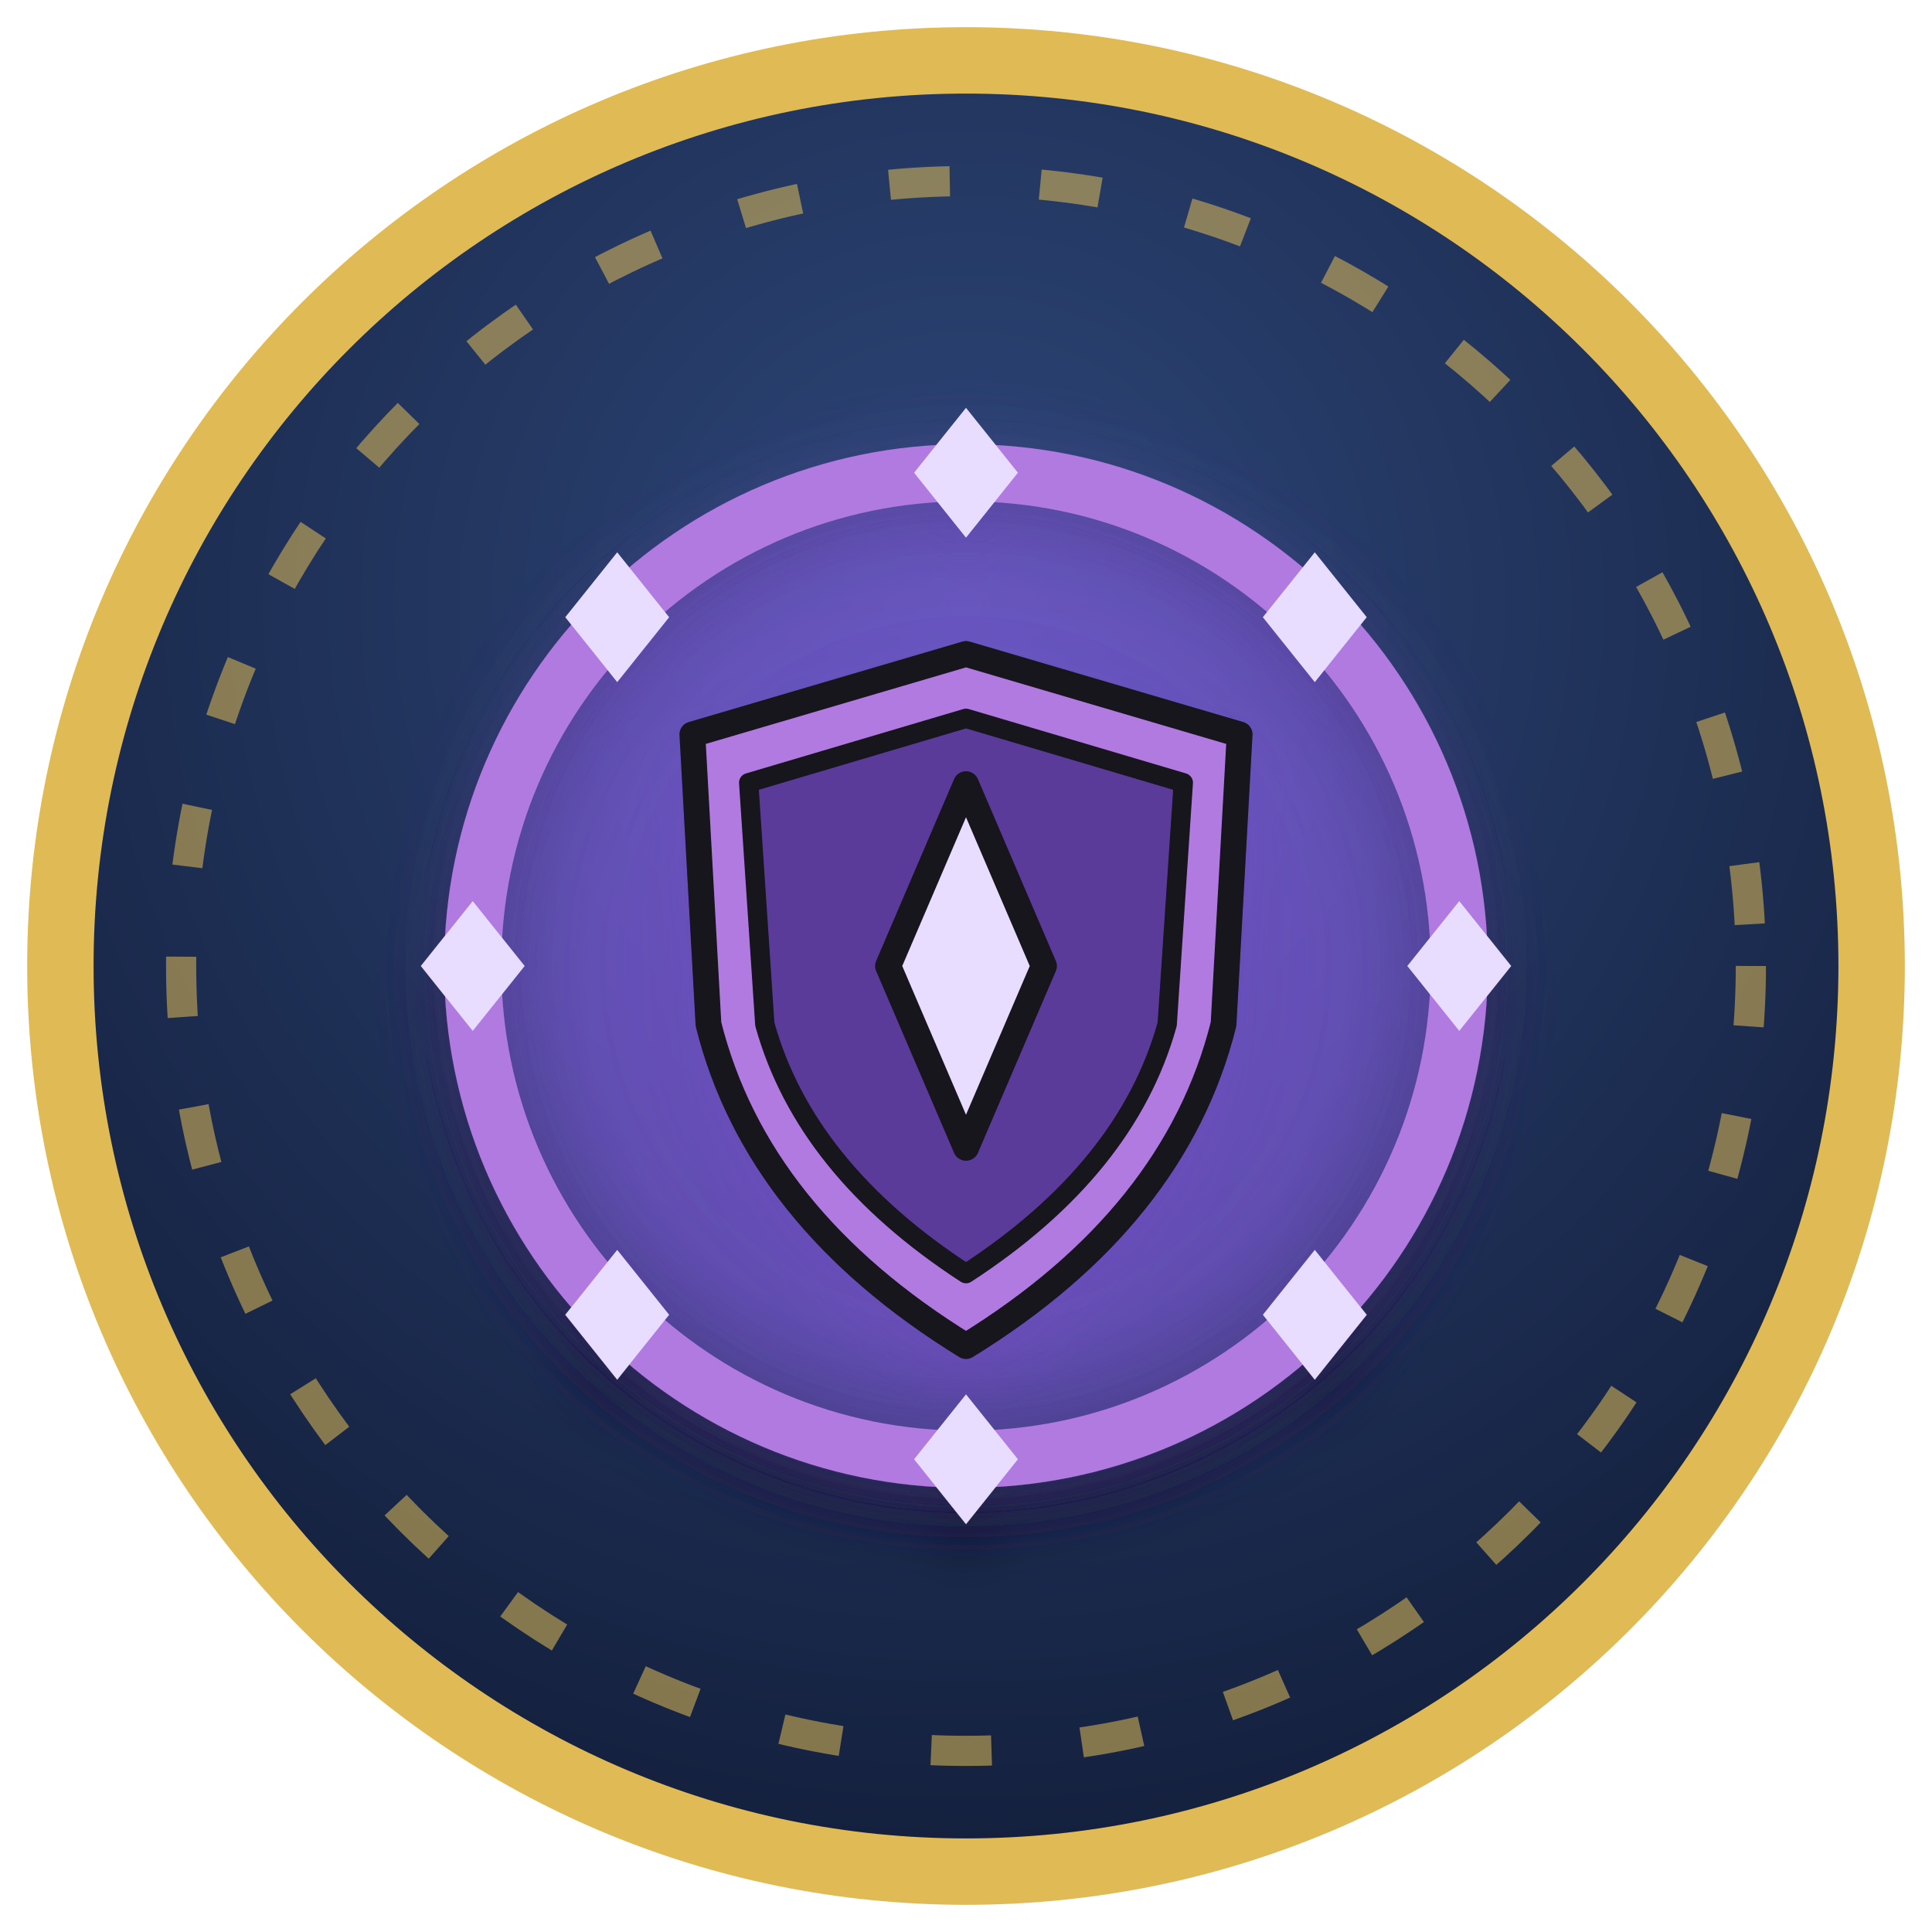
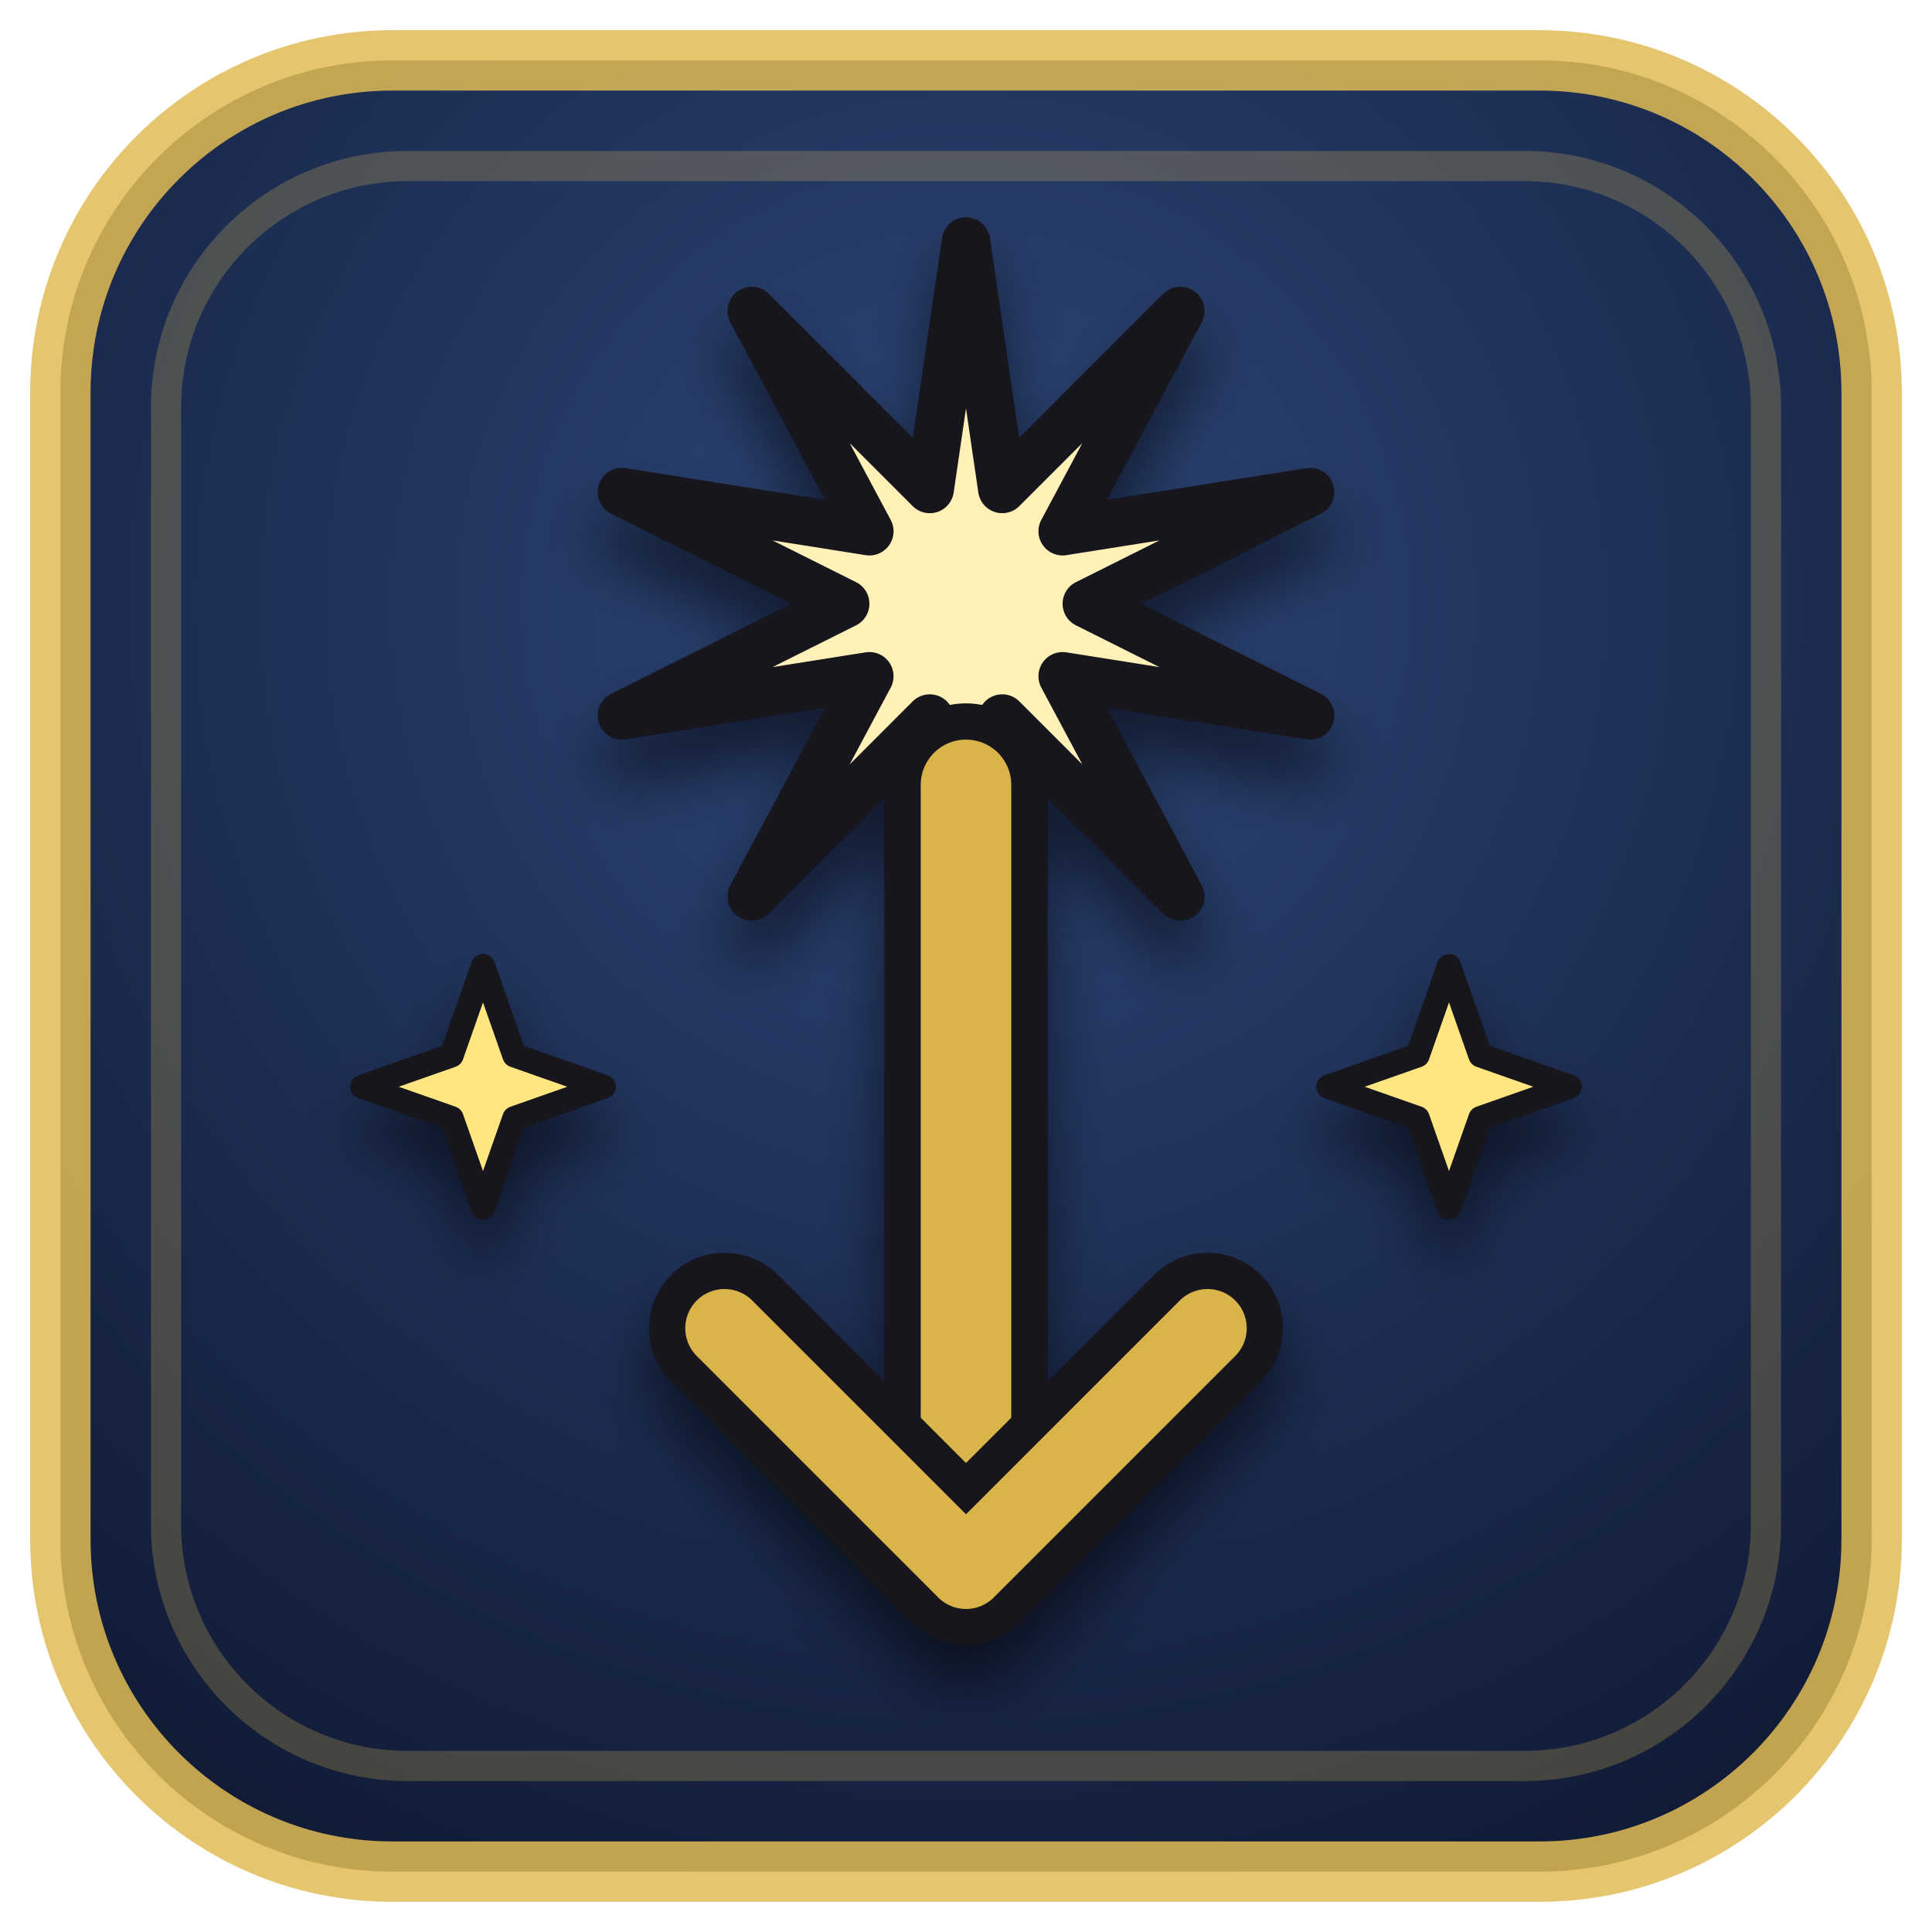
<svg xmlns="http://www.w3.org/2000/svg" viewBox="0 0 64 64" width="128" height="128">
  <defs>
    <linearGradient id="steel" x1="0" y1="0" x2="1" y2="1">
      <stop offset="0" stop-color="#f4f7fc" />
      <stop offset=".5" stop-color="#aab4c7" />
      <stop offset="1" stop-color="#5d6780" />
    </linearGradient>
    <linearGradient id="iron" x1="0" y1="0" x2="1" y2="1">
      <stop offset="0" stop-color="#9aa3b5" />
      <stop offset="1" stop-color="#454d61" />
    </linearGradient>
    <linearGradient id="gold" x1="0" y1="0" x2="0" y2="1">
      <stop offset="0" stop-color="#ffe9a8" />
      <stop offset=".55" stop-color="#e0a83c" />
      <stop offset="1" stop-color="#8a5a14" />
    </linearGradient>
    <linearGradient id="fire" x1="0" y1="0" x2="0" y2="1">
      <stop offset="0" stop-color="#e8391c" />
      <stop offset=".55" stop-color="#ff9a2e" />
      <stop offset="1" stop-color="#ffe680" />
    </linearGradient>
    <radialGradient id="fireR" cx=".45" cy=".45" r=".6">
      <stop offset="0" stop-color="#fff6c2" />
      <stop offset=".45" stop-color="#ffb43d" />
      <stop offset="1" stop-color="#d9361a" />
    </radialGradient>
    <linearGradient id="bolt" x1="0" y1="0" x2="1" y2="1">
      <stop offset="0" stop-color="#ffffff" />
      <stop offset=".5" stop-color="#a6ecff" />
      <stop offset="1" stop-color="#3fa2f0" />
    </linearGradient>
    <linearGradient id="blood" x1="0" y1="0" x2="0" y2="1">
      <stop offset="0" stop-color="#ff6060" />
      <stop offset="1" stop-color="#9a0f1c" />
    </linearGradient>
    <linearGradient id="poison" x1="0" y1="0" x2="0" y2="1">
      <stop offset="0" stop-color="#d6ff86" />
      <stop offset="1" stop-color="#4c9a28" />
    </linearGradient>
    <linearGradient id="water" x1="0" y1="0" x2="0" y2="1">
      <stop offset="0" stop-color="#b4f4ff" />
      <stop offset="1" stop-color="#2a86b8" />
    </linearGradient>
    <linearGradient id="ink" x1="0" y1="0" x2="0" y2="1">
      <stop offset="0" stop-color="#9474c4" />
      <stop offset="1" stop-color="#2a1d40" />
    </linearGradient>
    <linearGradient id="wood" x1="0" y1="0" x2="1" y2="0">
      <stop offset="0" stop-color="#c48e56" />
      <stop offset="1" stop-color="#6b4422" />
    </linearGradient>
    <linearGradient id="leaf" x1="0" y1="0" x2="1" y2="1">
      <stop offset="0" stop-color="#c4f58a" />
      <stop offset="1" stop-color="#3a8a38" />
    </linearGradient>
    <linearGradient id="hex" x1="0" y1="0" x2="0" y2="1">
      <stop offset="0" stop-color="#e09aff" />
      <stop offset="1" stop-color="#5a1f7a" />
    </linearGradient>
    <linearGradient id="bone" x1="0" y1="0" x2="0" y2="1">
      <stop offset="0" stop-color="#fbf4e2" />
      <stop offset="1" stop-color="#b8a684" />
    </linearGradient>
    <linearGradient id="heal" x1="0" y1="0" x2="0" y2="1">
      <stop offset="0" stop-color="#d4ffb0" />
      <stop offset="1" stop-color="#3fae4f" />
    </linearGradient>
    <linearGradient id="mana" x1="0" y1="0" x2="0" y2="1">
      <stop offset="0" stop-color="#bfe6ff" />
      <stop offset="1" stop-color="#2f6fd0" />
    </linearGradient>
    <linearGradient id="clay" x1="0" y1="0" x2="1" y2="1">
      <stop offset="0" stop-color="#d98a5a" />
      <stop offset="1" stop-color="#7a3a1e" />
    </linearGradient>
    <linearGradient id="hide" x1="0" y1="0" x2="0" y2="1">
      <stop offset="0" stop-color="#7a604a" />
      <stop offset="1" stop-color="#3e2e22" />
    </linearGradient>
    <linearGradient id="demon" x1="0" y1="0" x2="0" y2="1">
      <stop offset="0" stop-color="#c84a4a" />
      <stop offset="1" stop-color="#5a1418" />
    </linearGradient>
    <radialGradient id="holy" cx=".5" cy=".5" r=".5">
      <stop offset="0" stop-color="#fffbe6" />
      <stop offset=".5" stop-color="#ffe08a" stop-opacity=".8" />
      <stop offset="1" stop-color="#ffd060" stop-opacity="0" />
    </radialGradient>
    <radialGradient id="pearl" cx=".38" cy=".35" r=".7">
      <stop offset="0" stop-color="#ffffff" />
      <stop offset=".6" stop-color="#f2e6f0" />
      <stop offset="1" stop-color="#b8a8c4" />
    </radialGradient>
    <filter id="blur" x="-50%" y="-50%" width="200%" height="200%">
      <feGaussianBlur stdDeviation="2.2" />
    </filter>
    <filter id="ds" x="-20%" y="-20%" width="140%" height="140%">
      <feDropShadow dx="0" dy="1.4" stdDeviation="1" flood-color="#000" flood-opacity=".55" />
    </filter>
    <radialGradient id="bg" cx=".5" cy=".3" r=".85">
      <stop offset="0" stop-color="#2d4678" />
      <stop offset="1" stop-color="#0e1730" />
    </radialGradient>
  </defs>
-   <circle cx="32" cy="32" r="30" fill="url(#bg)" />
-   <circle cx="32" cy="32" r="26" fill="none" stroke="#e0bb55" stroke-width="1" stroke-dasharray="2 3" opacity=".55" />
-   <g filter="url(#ds)" stroke="#15121d" stroke-width="1.6" stroke-linejoin="round" stroke-linecap="round" transform="translate(32 32) scale(.86) translate(-32 -32)">
-     <g filter="url(#blur)" opacity="0.4" stroke="none">
-       <circle cx="32" cy="32" r="18" fill="#9a6aff" />
+   <rect x="2" y="2" width="60" height="60" rx="11" fill="url(#bg)" />
+   <rect x="5.5" y="5.5" width="53" height="53" rx="8" fill="none" stroke="#e0bb55" stroke-width="1" opacity="0.25" />
+   <g filter="url(#ds)" stroke="#15121d" stroke-width="1.6" stroke-linejoin="round" stroke-linecap="round">
+     <polygon points="32.0,8.0 33.2,16.2 39.1,10.3 35.2,17.6 43.4,16.3 36.0,20.0 43.4,23.7 35.2,22.4 39.1,29.7 33.2,23.8 32.0,32.0 30.8,23.8 24.9,29.7 28.8,22.4 20.6,23.7 28.0,20.0 20.6,16.3 28.8,17.6 24.9,10.3 30.8,16.2" fill="#fff1b8" />
+     <path d="M32 26 L32 50" fill="none" stroke="#15121d" stroke-width="5.4" />
+     <path d="M32 26 L32 50" fill="none" stroke="#d9b44a" stroke-width="3.0" />
+     <path d="M24 44 L32 52 L40 44" fill="none" stroke="#15121d" stroke-width="5.0" />
+     <path d="M24 44 L32 52 L40 44" fill="none" stroke="#d9b44a" stroke-width="2.6" />
+     <g transform="translate(16 36) scale(0.8)">
+       <path d="M0 -5 L1.3 -1.3 L5 0 L1.3 1.3 L0 5 L-1.3 1.3 L-5 0 L-1.3 -1.3 Z" fill="#ffe680" stroke-width="1" />
    </g>
-     <circle cx="32" cy="32" r="19" fill="#9a6aff" fill-opacity=".18" stroke="#b07ae0" stroke-width="2.2" />
-     <g transform="translate(51.0 32.0)">
-       <path d="M0 -2.5 L2 0 L0 2.5 L-2 0 Z" fill="#e8dcff" stroke="none" />
+     <g transform="translate(48 36) scale(0.8)">
+       <path d="M0 -5 L1.3 -1.3 L5 0 L1.3 1.3 L0 5 L-1.3 1.3 L-5 0 L-1.3 -1.3 Z" fill="#ffe680" stroke-width="1" />
    </g>
-     <g transform="translate(45.43503 45.43503)">
-       <path d="M0 -2.5 L2 0 L0 2.5 L-2 0 Z" fill="#e8dcff" stroke="none" />
-     </g>
-     <g transform="translate(32.0 51.0)">
-       <path d="M0 -2.5 L2 0 L0 2.5 L-2 0 Z" fill="#e8dcff" stroke="none" />
-     </g>
-     <g transform="translate(18.56497 45.43503)">
-       <path d="M0 -2.5 L2 0 L0 2.5 L-2 0 Z" fill="#e8dcff" stroke="none" />
-     </g>
-     <g transform="translate(13.0 32.0)">
-       <path d="M0 -2.5 L2 0 L0 2.5 L-2 0 Z" fill="#e8dcff" stroke="none" />
-     </g>
-     <g transform="translate(18.56497 18.56497)">
-       <path d="M0 -2.5 L2 0 L0 2.5 L-2 0 Z" fill="#e8dcff" stroke="none" />
-     </g>
-     <g transform="translate(32 13.0)">
-       <path d="M0 -2.5 L2 0 L0 2.5 L-2 0 Z" fill="#e8dcff" stroke="none" />
-     </g>
-     <g transform="translate(45.43503 18.56497)">
-       <path d="M0 -2.5 L2 0 L0 2.5 L-2 0 Z" fill="#e8dcff" stroke="none" />
-     </g>
-     <g transform="translate(32 33) scale(0.62)">
-       <path d="M0 -21 L17 -16 L16 2 Q13 14 0 22 Q-13 14 -16 2 L-17 -16 Z" fill="#b07ae0" />
-       <path d="M0 -17 L13.5 -13 L12.5 2 Q10 11 0 17.5 Q-10 11 -12.5 2 L-13.5 -13 Z" fill="#5a3a9a" stroke-width="1.2" />
-     </g>
-     <path d="M32 25 L35 32 L32 39 L29 32 Z" fill="#e8dcff" stroke-width="1" />
  </g>
-   <circle cx="32" cy="32" r="30" fill="none" stroke="#e0bb55" stroke-width="2.2" />
+   <rect x="2" y="2" width="60" height="60" rx="11" fill="none" stroke="#e0bb55" stroke-width="2" opacity="0.85" />
</svg>
